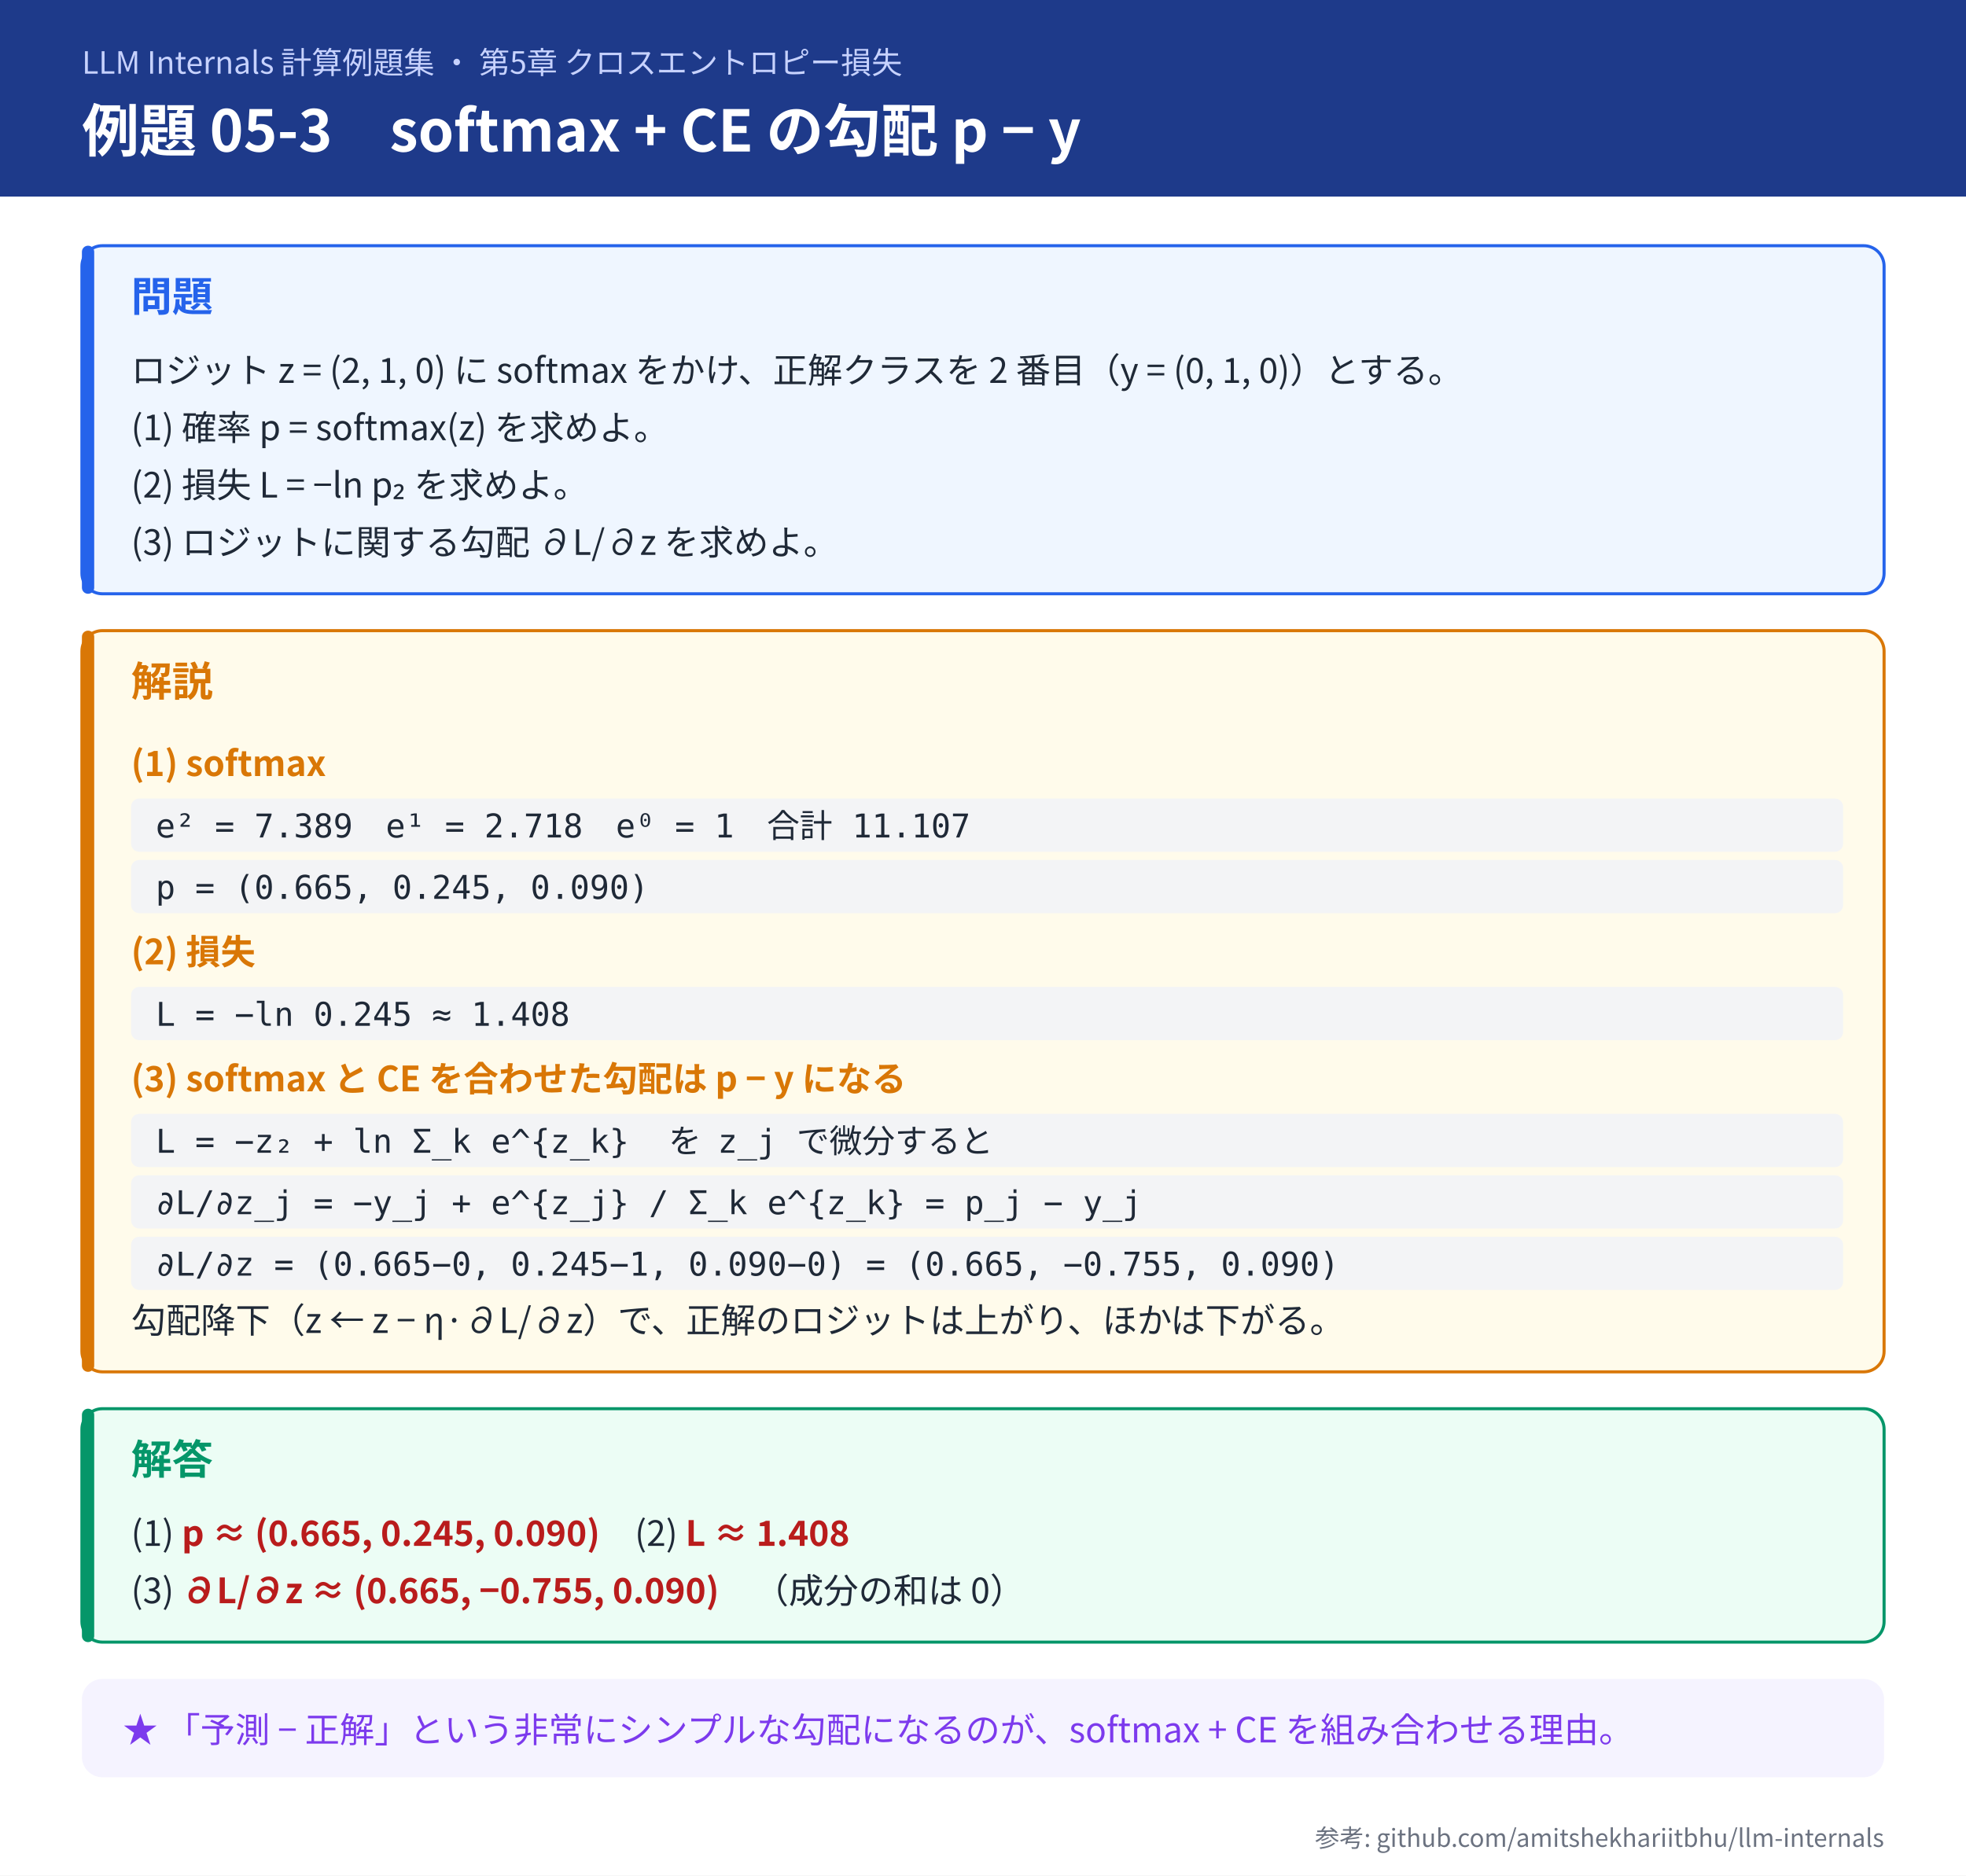
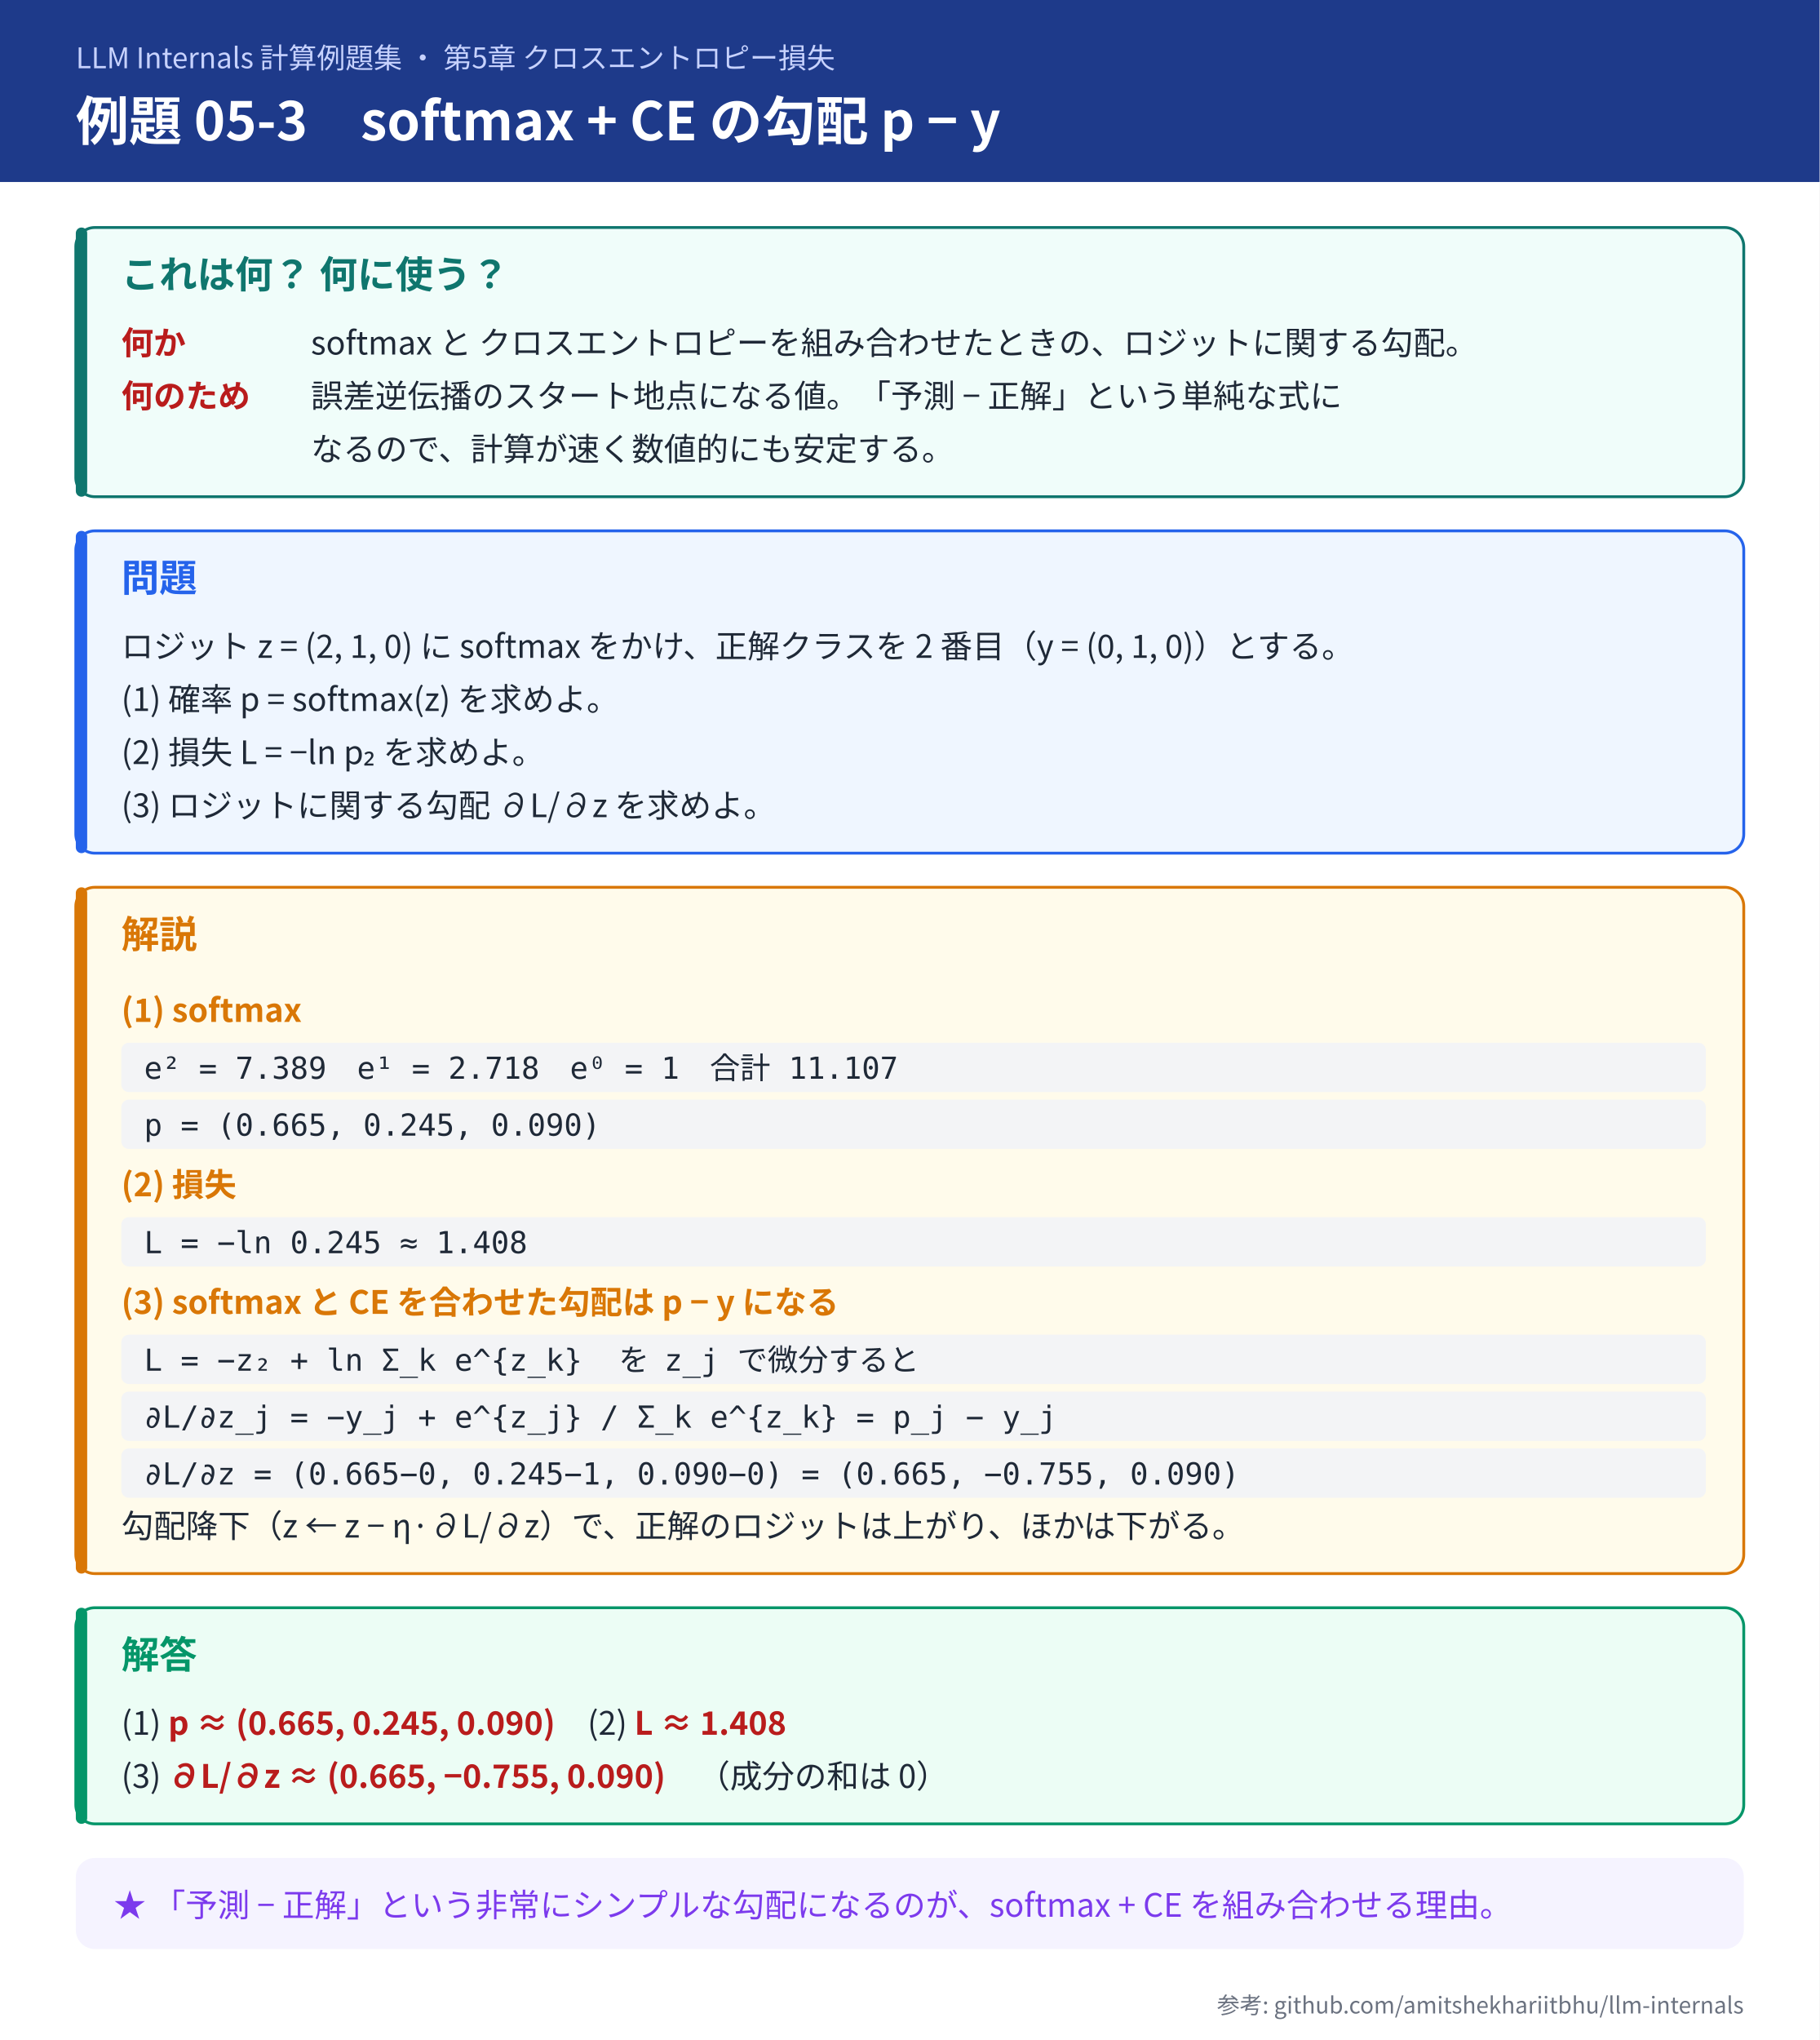
- <svg xmlns="http://www.w3.org/2000/svg" width="960" height="916" viewBox="0 0 960 916" font-family="'Noto Sans CJK JP','Noto Sans JP','Hiragino Sans','Yu Gothic','Meiryo','IPAGothic',sans-serif">
-   <rect width="960" height="916" fill="#ffffff" />
+ <svg xmlns="http://www.w3.org/2000/svg" width="960" height="1076" viewBox="0 0 960 1076" font-family="'Noto Sans CJK JP','Noto Sans JP','Hiragino Sans','Yu Gothic','Meiryo','IPAGothic',sans-serif">
+   <rect width="960" height="1076" fill="#ffffff" />
  <rect x="0" y="0" width="960" height="96" fill="#1e3a8a" />
  <text x="40" y="36" font-size="15" fill="#c7d2fe">LLM Internals 計算例題集 ・ 第5章 クロスエントロピー損失</text>
  <text x="40" y="74" font-size="28" font-weight="700" fill="#ffffff">例題 05-3　softmax + CE の勾配 p − y</text>
-   <rect x="40" y="120" width="880" height="170" rx="10" fill="#eff6ff" stroke="#2563eb" stroke-width="1.5" />
-   <rect x="40" y="120" width="6" height="170" rx="3" fill="#2563eb" />
-   <text x="64" y="152" font-size="20" font-weight="700" fill="#2563eb">問題</text>
-   <text x="64" y="187" font-size="17" fill="#1f2937" xml:space="preserve">ロジット z = (2, 1, 0) に softmax をかけ、正解クラスを 2 番目（y = (0, 1, 0)）とする。</text>
-   <text x="64" y="215" font-size="17" fill="#1f2937" xml:space="preserve">(1) 確率 p = softmax(z) を求めよ。</text>
-   <text x="64" y="243" font-size="17" fill="#1f2937" xml:space="preserve">(2) 損失 L = −ln p₂ を求めよ。</text>
-   <text x="64" y="271" font-size="17" fill="#1f2937" xml:space="preserve">(3) ロジットに関する勾配 ∂L/∂z を求めよ。</text>
-   <rect x="40" y="308" width="880" height="362" rx="10" fill="#fffbeb" stroke="#d97706" stroke-width="1.5" />
-   <rect x="40" y="308" width="6" height="362" rx="3" fill="#d97706" />
-   <text x="64" y="340" font-size="20" font-weight="700" fill="#d97706">解説</text>
-   <text x="64" y="379" font-size="17" font-weight="700" fill="#d97706">(1) softmax</text>
-   <rect x="64" y="390" width="836" height="26" rx="4" fill="#f3f4f6" />
-   <text x="76" y="409" font-family="'DejaVu Sans Mono','Menlo','Consolas','Noto Sans Mono CJK JP','IPAGothic',monospace" font-size="16" fill="#1f2937" xml:space="preserve">e² = 7.389　e¹ = 2.718　e⁰ = 1　合計 11.107</text>
-   <rect x="64" y="420" width="836" height="26" rx="4" fill="#f3f4f6" />
-   <text x="76" y="439" font-family="'DejaVu Sans Mono','Menlo','Consolas','Noto Sans Mono CJK JP','IPAGothic',monospace" font-size="16" fill="#1f2937" xml:space="preserve">p = (0.665, 0.245, 0.090)</text>
-   <text x="64" y="471" font-size="17" font-weight="700" fill="#d97706">(2) 損失</text>
-   <rect x="64" y="482" width="836" height="26" rx="4" fill="#f3f4f6" />
-   <text x="76" y="501" font-family="'DejaVu Sans Mono','Menlo','Consolas','Noto Sans Mono CJK JP','IPAGothic',monospace" font-size="16" fill="#1f2937" xml:space="preserve">L = −ln 0.245 ≈ 1.408</text>
-   <text x="64" y="533" font-size="17" font-weight="700" fill="#d97706">(3) softmax と CE を合わせた勾配は p − y になる</text>
-   <rect x="64" y="544" width="836" height="26" rx="4" fill="#f3f4f6" />
-   <text x="76" y="563" font-family="'DejaVu Sans Mono','Menlo','Consolas','Noto Sans Mono CJK JP','IPAGothic',monospace" font-size="16" fill="#1f2937" xml:space="preserve">L = −z₂ + ln Σ_k e^{z_k}  を z_j で微分すると</text>
-   <rect x="64" y="574" width="836" height="26" rx="4" fill="#f3f4f6" />
-   <text x="76" y="593" font-family="'DejaVu Sans Mono','Menlo','Consolas','Noto Sans Mono CJK JP','IPAGothic',monospace" font-size="16" fill="#1f2937" xml:space="preserve">∂L/∂z_j = −y_j + e^{z_j} / Σ_k e^{z_k} = p_j − y_j</text>
-   <rect x="64" y="604" width="836" height="26" rx="4" fill="#f3f4f6" />
-   <text x="76" y="623" font-family="'DejaVu Sans Mono','Menlo','Consolas','Noto Sans Mono CJK JP','IPAGothic',monospace" font-size="16" fill="#1f2937" xml:space="preserve">∂L/∂z = (0.665−0, 0.245−1, 0.090−0) = (0.665, −0.755, 0.090)</text>
-   <text x="64" y="651" font-size="17" fill="#1f2937" xml:space="preserve">勾配降下（z ← z − η·∂L/∂z）で、正解のロジットは上がり、ほかは下がる。</text>
-   <rect x="40" y="688" width="880" height="114" rx="10" fill="#ecfdf5" stroke="#059669" stroke-width="1.5" />
-   <rect x="40" y="688" width="6" height="114" rx="3" fill="#059669" />
-   <text x="64" y="720" font-size="20" font-weight="700" fill="#059669">解答</text>
-   <text x="64" y="755" font-size="17" fill="#1f2937" xml:space="preserve">(1) <tspan font-weight="700" fill="#b91c1c">p ≈ (0.665, 0.245, 0.090)</tspan>　(2) <tspan font-weight="700" fill="#b91c1c">L ≈ 1.408</tspan>
+   <rect x="40" y="120" width="880" height="142" rx="10" fill="#f0fdfa" stroke="#0f766e" stroke-width="1.5" />
+   <rect x="40" y="120" width="6" height="142" rx="3" fill="#0f766e" />
+   <text x="64" y="152" font-size="20" font-weight="700" fill="#0f766e">これは何？ 何に使う？</text>
+   <text x="64" y="187" font-size="17" font-weight="700" fill="#b91c1c">何か</text>
+   <text x="164" y="187" font-size="17" fill="#1f2937" xml:space="preserve">softmax と クロスエントロピーを組み合わせたときの、ロジットに関する勾配。</text>
+   <text x="64" y="215" font-size="17" font-weight="700" fill="#b91c1c">何のため</text>
+   <text x="164" y="215" font-size="17" fill="#1f2937" xml:space="preserve">誤差逆伝播のスタート地点になる値。「予測 − 正解」という単純な式に</text>
+   <text x="164" y="243" font-size="17" fill="#1f2937" xml:space="preserve">なるので、計算が速く数値的にも安定する。</text>
+   <rect x="40" y="280" width="880" height="170" rx="10" fill="#eff6ff" stroke="#2563eb" stroke-width="1.5" />
+   <rect x="40" y="280" width="6" height="170" rx="3" fill="#2563eb" />
+   <text x="64" y="312" font-size="20" font-weight="700" fill="#2563eb">問題</text>
+   <text x="64" y="347" font-size="17" fill="#1f2937" xml:space="preserve">ロジット z = (2, 1, 0) に softmax をかけ、正解クラスを 2 番目（y = (0, 1, 0)）とする。</text>
+   <text x="64" y="375" font-size="17" fill="#1f2937" xml:space="preserve">(1) 確率 p = softmax(z) を求めよ。</text>
+   <text x="64" y="403" font-size="17" fill="#1f2937" xml:space="preserve">(2) 損失 L = −ln p₂ を求めよ。</text>
+   <text x="64" y="431" font-size="17" fill="#1f2937" xml:space="preserve">(3) ロジットに関する勾配 ∂L/∂z を求めよ。</text>
+   <rect x="40" y="468" width="880" height="362" rx="10" fill="#fffbeb" stroke="#d97706" stroke-width="1.5" />
+   <rect x="40" y="468" width="6" height="362" rx="3" fill="#d97706" />
+   <text x="64" y="500" font-size="20" font-weight="700" fill="#d97706">解説</text>
+   <text x="64" y="539" font-size="17" font-weight="700" fill="#d97706">(1) softmax</text>
+   <rect x="64" y="550" width="836" height="26" rx="4" fill="#f3f4f6" />
+   <text x="76" y="569" font-family="'DejaVu Sans Mono','Menlo','Consolas','Noto Sans Mono CJK JP','IPAGothic',monospace" font-size="16" fill="#1f2937" xml:space="preserve">e² = 7.389　e¹ = 2.718　e⁰ = 1　合計 11.107</text>
+   <rect x="64" y="580" width="836" height="26" rx="4" fill="#f3f4f6" />
+   <text x="76" y="599" font-family="'DejaVu Sans Mono','Menlo','Consolas','Noto Sans Mono CJK JP','IPAGothic',monospace" font-size="16" fill="#1f2937" xml:space="preserve">p = (0.665, 0.245, 0.090)</text>
+   <text x="64" y="631" font-size="17" font-weight="700" fill="#d97706">(2) 損失</text>
+   <rect x="64" y="642" width="836" height="26" rx="4" fill="#f3f4f6" />
+   <text x="76" y="661" font-family="'DejaVu Sans Mono','Menlo','Consolas','Noto Sans Mono CJK JP','IPAGothic',monospace" font-size="16" fill="#1f2937" xml:space="preserve">L = −ln 0.245 ≈ 1.408</text>
+   <text x="64" y="693" font-size="17" font-weight="700" fill="#d97706">(3) softmax と CE を合わせた勾配は p − y になる</text>
+   <rect x="64" y="704" width="836" height="26" rx="4" fill="#f3f4f6" />
+   <text x="76" y="723" font-family="'DejaVu Sans Mono','Menlo','Consolas','Noto Sans Mono CJK JP','IPAGothic',monospace" font-size="16" fill="#1f2937" xml:space="preserve">L = −z₂ + ln Σ_k e^{z_k}  を z_j で微分すると</text>
+   <rect x="64" y="734" width="836" height="26" rx="4" fill="#f3f4f6" />
+   <text x="76" y="753" font-family="'DejaVu Sans Mono','Menlo','Consolas','Noto Sans Mono CJK JP','IPAGothic',monospace" font-size="16" fill="#1f2937" xml:space="preserve">∂L/∂z_j = −y_j + e^{z_j} / Σ_k e^{z_k} = p_j − y_j</text>
+   <rect x="64" y="764" width="836" height="26" rx="4" fill="#f3f4f6" />
+   <text x="76" y="783" font-family="'DejaVu Sans Mono','Menlo','Consolas','Noto Sans Mono CJK JP','IPAGothic',monospace" font-size="16" fill="#1f2937" xml:space="preserve">∂L/∂z = (0.665−0, 0.245−1, 0.090−0) = (0.665, −0.755, 0.090)</text>
+   <text x="64" y="811" font-size="17" fill="#1f2937" xml:space="preserve">勾配降下（z ← z − η·∂L/∂z）で、正解のロジットは上がり、ほかは下がる。</text>
+   <rect x="40" y="848" width="880" height="114" rx="10" fill="#ecfdf5" stroke="#059669" stroke-width="1.5" />
+   <rect x="40" y="848" width="6" height="114" rx="3" fill="#059669" />
+   <text x="64" y="880" font-size="20" font-weight="700" fill="#059669">解答</text>
+   <text x="64" y="915" font-size="17" fill="#1f2937" xml:space="preserve">(1) <tspan font-weight="700" fill="#b91c1c">p ≈ (0.665, 0.245, 0.090)</tspan>　(2) <tspan font-weight="700" fill="#b91c1c">L ≈ 1.408</tspan>
  </text>
-   <text x="64" y="783" font-size="17" fill="#1f2937" xml:space="preserve">(3) <tspan font-weight="700" fill="#b91c1c">∂L/∂z ≈ (0.665, −0.755, 0.090)</tspan>　（成分の和は 0）</text>
-   <rect x="40" y="820" width="880" height="48" rx="10" fill="#f5f3ff" />
-   <text x="60" y="851" font-size="17" fill="#7c3aed" xml:space="preserve">★ 「予測 − 正解」という非常にシンプルな勾配になるのが、softmax + CE を組み合わせる理由。</text>
-   <text x="920" y="902" font-size="12" text-anchor="end" fill="#6b7280">参考: github.com/amitshekhariitbhu/llm-internals</text>
+   <text x="64" y="943" font-size="17" fill="#1f2937" xml:space="preserve">(3) <tspan font-weight="700" fill="#b91c1c">∂L/∂z ≈ (0.665, −0.755, 0.090)</tspan>　（成分の和は 0）</text>
+   <rect x="40" y="980" width="880" height="48" rx="10" fill="#f5f3ff" />
+   <text x="60" y="1011" font-size="17" fill="#7c3aed" xml:space="preserve">★ 「予測 − 正解」という非常にシンプルな勾配になるのが、softmax + CE を組み合わせる理由。</text>
+   <text x="920" y="1062" font-size="12" text-anchor="end" fill="#6b7280">参考: github.com/amitshekhariitbhu/llm-internals</text>
</svg>
